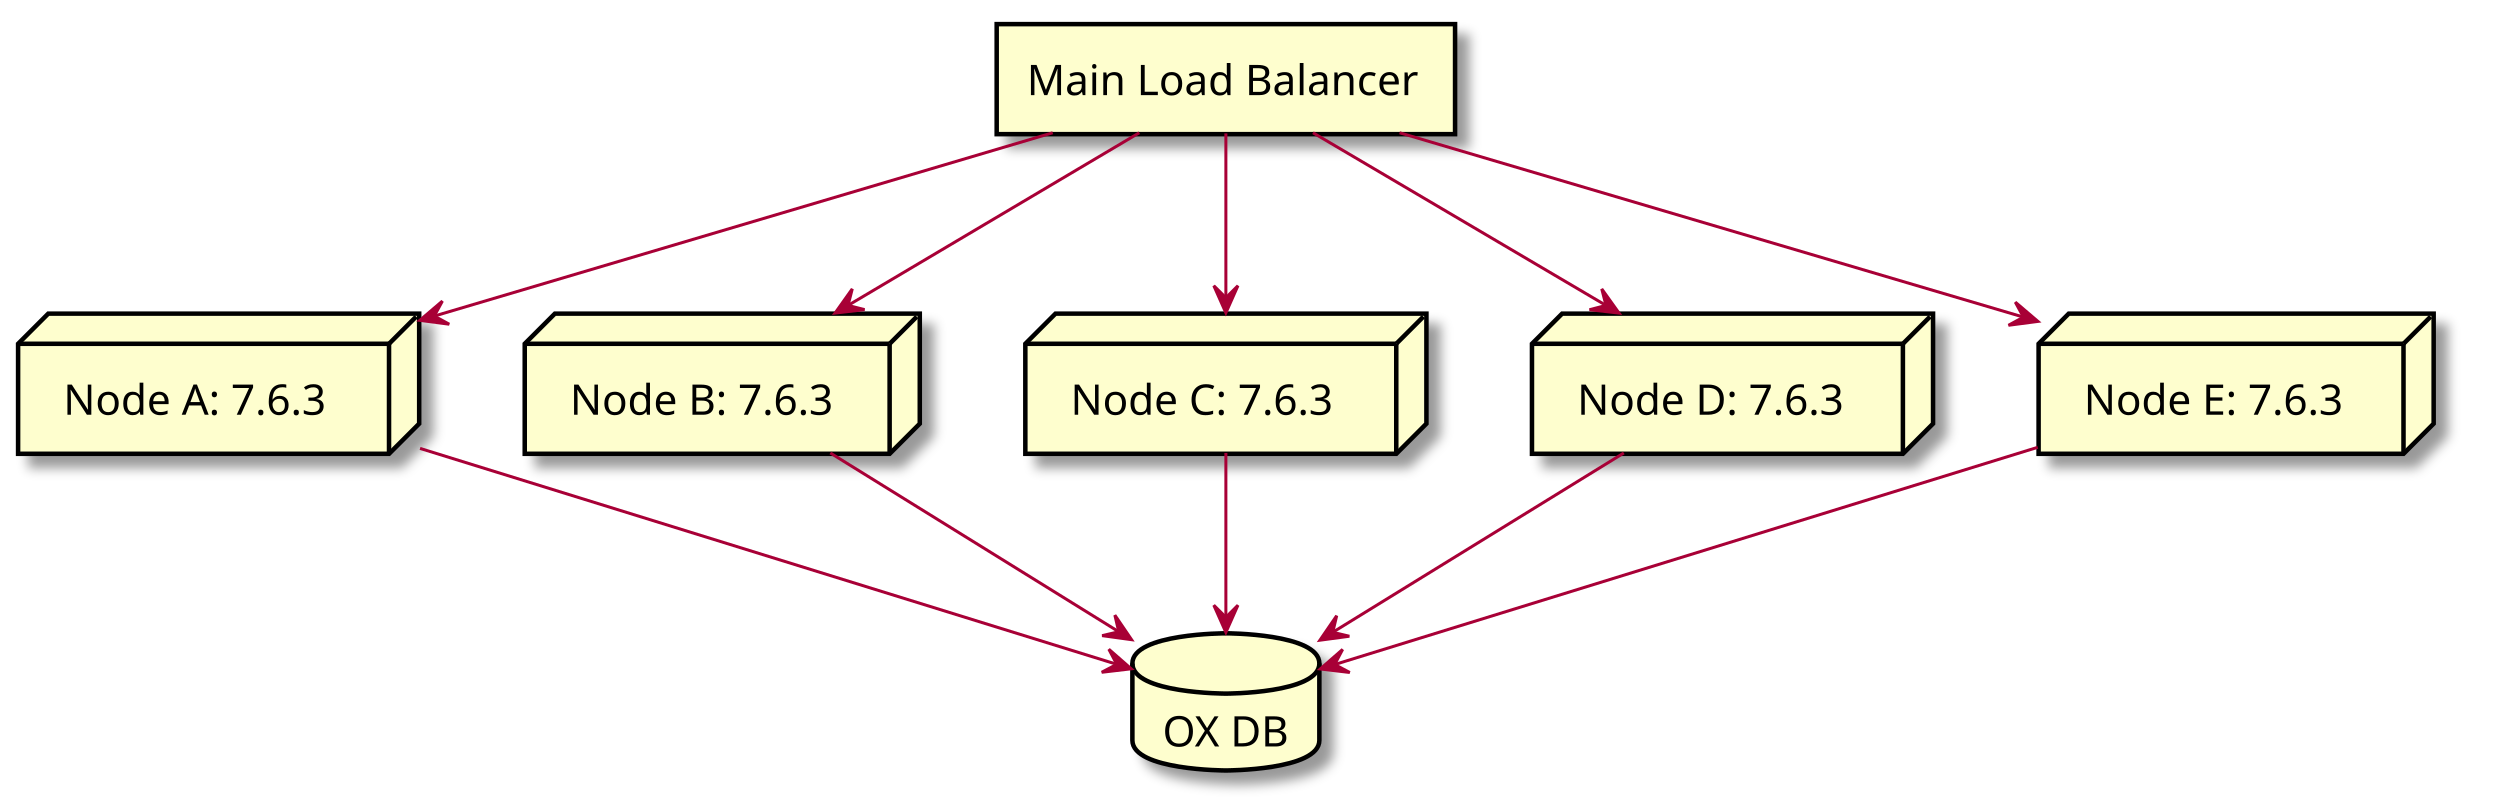
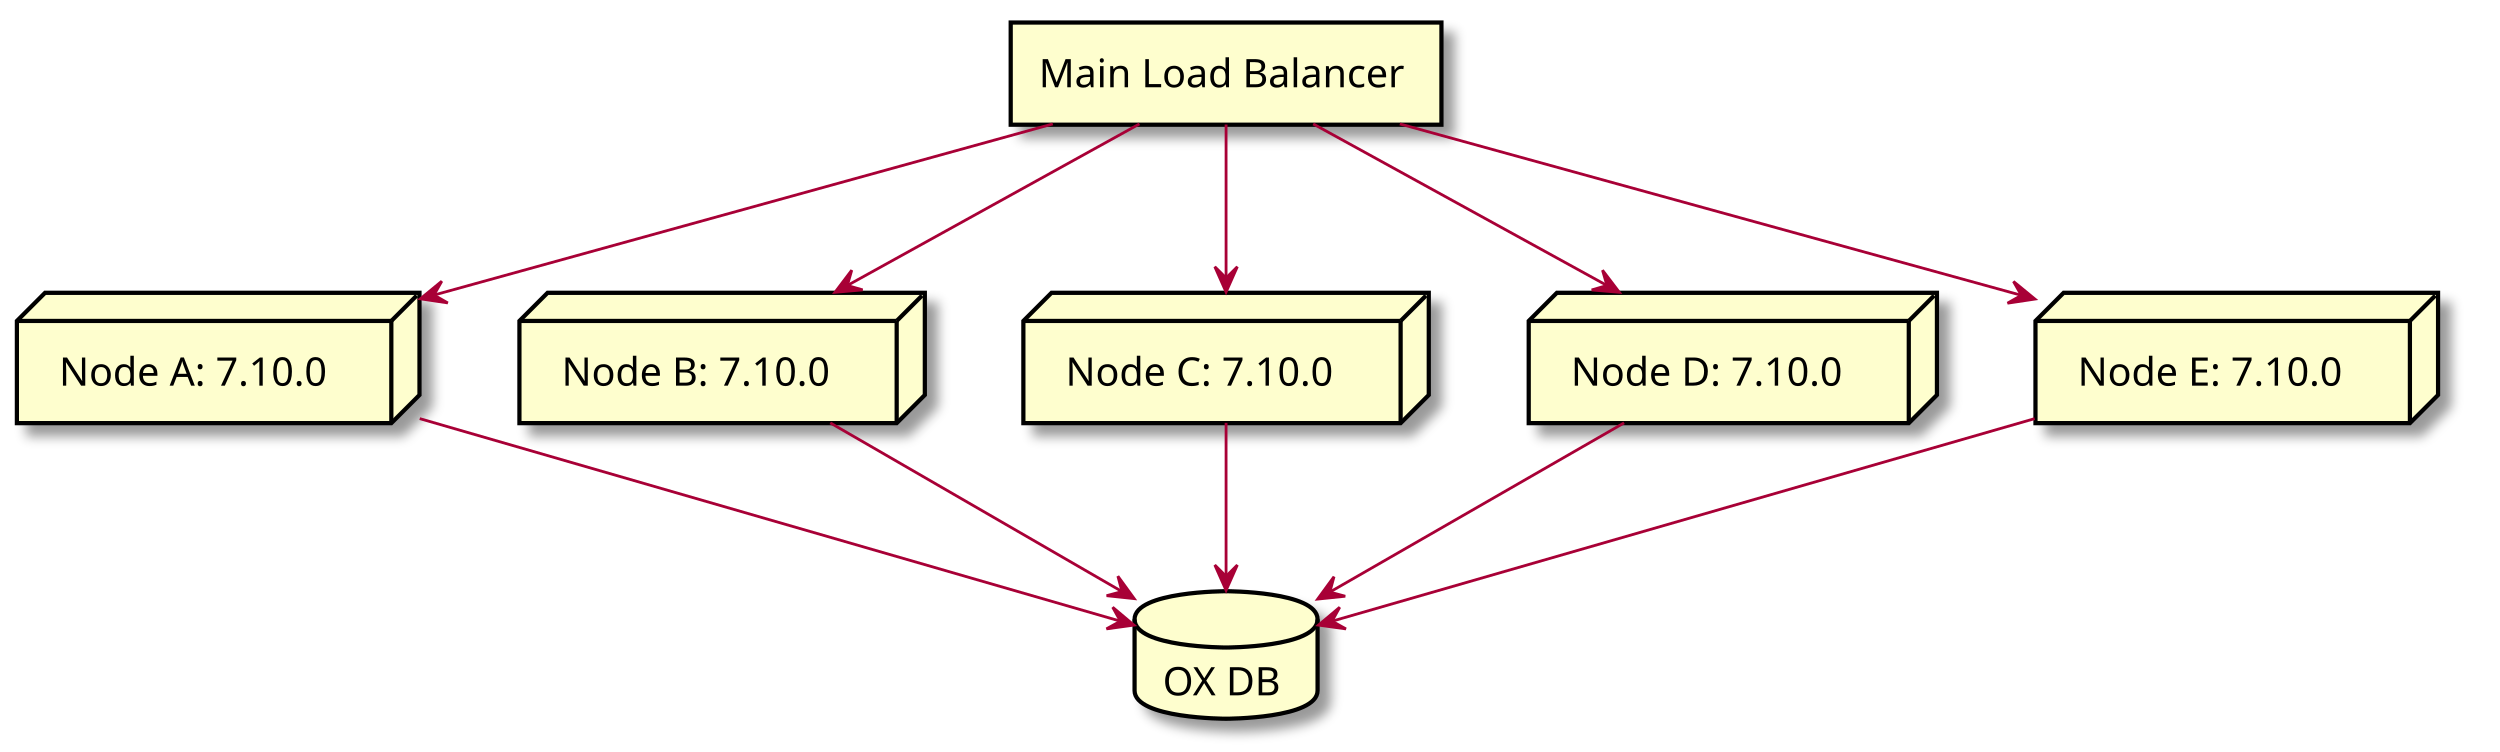
- <svg xmlns="http://www.w3.org/2000/svg" contentScriptType="application/ecmascript" contentStyleType="text/css" height="267px" preserveAspectRatio="none" style="width:829px;height:267px;" version="1.1" viewBox="0 0 829 267" width="829px" zoomAndPan="magnify">
+ <svg xmlns="http://www.w3.org/2000/svg" contentScriptType="application/ecmascript" contentStyleType="text/css" height="267px" preserveAspectRatio="none" style="width:888px;height:267px;" version="1.1" viewBox="0 0 888 267" width="888px" zoomAndPan="magnify">
  <defs>
-     <filter height="300%" id="f13lq8ycklglqh" width="300%" x="-1" y="-1">
+     <filter height="300%" id="fn6olv5zt665v" width="300%" x="-1" y="-1">
      <feGaussianBlur result="blurOut" stdDeviation="2.0" />
      <feColorMatrix in="blurOut" result="blurOut2" type="matrix" values="0 0 0 0 0 0 0 0 0 0 0 0 0 0 0 0 0 0 .4 0" />
      <feOffset dx="4.0" dy="4.0" in="blurOut2" result="blurOut3" />
      <feBlend in="SourceGraphic" in2="blurOut3" mode="normal" />
    </filter>
  </defs>
  <g>
-     <rect fill="#FEFECE" filter="url(#f13lq8ycklglqh)" height="36.488" style="stroke: #000000; stroke-width: 1.5;" width="152" x="330.5" y="8" />
-     <text fill="#000000" font-family="sans-serif" font-size="14" lengthAdjust="spacingAndGlyphs" textLength="132" x="340.5" y="31.535">Main Load Balancer</text>
-     <polygon fill="#FEFECE" filter="url(#f13lq8ycklglqh)" points="6,114,16,104,139,104,139,140.488,129,150.488,6,150.488,6,114" style="stroke: #000000; stroke-width: 1.5;" />
-     <line style="stroke: #000000; stroke-width: 1.5;" x1="129" x2="138" y1="114" y2="105" />
-     <line style="stroke: #000000; stroke-width: 1.5;" x1="6" x2="129" y1="114" y2="114" />
-     <line style="stroke: #000000; stroke-width: 1.5;" x1="129" x2="129" y1="114" y2="150.488" />
-     <text fill="#000000" font-family="sans-serif" font-size="14" lengthAdjust="spacingAndGlyphs" textLength="93" x="21" y="137.535">Node A: 7.6.3</text>
-     <polygon fill="#FEFECE" filter="url(#f13lq8ycklglqh)" points="174,114,184,104,305,104,305,140.488,295,150.488,174,150.488,174,114" style="stroke: #000000; stroke-width: 1.5;" />
-     <line style="stroke: #000000; stroke-width: 1.5;" x1="295" x2="304" y1="114" y2="105" />
-     <line style="stroke: #000000; stroke-width: 1.5;" x1="174" x2="295" y1="114" y2="114" />
-     <line style="stroke: #000000; stroke-width: 1.5;" x1="295" x2="295" y1="114" y2="150.488" />
-     <text fill="#000000" font-family="sans-serif" font-size="14" lengthAdjust="spacingAndGlyphs" textLength="91" x="189" y="137.535">Node B: 7.6.3</text>
-     <polygon fill="#FEFECE" filter="url(#f13lq8ycklglqh)" points="340,114,350,104,473,104,473,140.488,463,150.488,340,150.488,340,114" style="stroke: #000000; stroke-width: 1.5;" />
-     <line style="stroke: #000000; stroke-width: 1.5;" x1="463" x2="472" y1="114" y2="105" />
-     <line style="stroke: #000000; stroke-width: 1.5;" x1="340" x2="463" y1="114" y2="114" />
-     <line style="stroke: #000000; stroke-width: 1.5;" x1="463" x2="463" y1="114" y2="150.488" />
-     <text fill="#000000" font-family="sans-serif" font-size="14" lengthAdjust="spacingAndGlyphs" textLength="93" x="355" y="137.535">Node C: 7.6.3</text>
-     <polygon fill="#FEFECE" filter="url(#f13lq8ycklglqh)" points="508,114,518,104,641,104,641,140.488,631,150.488,508,150.488,508,114" style="stroke: #000000; stroke-width: 1.5;" />
-     <line style="stroke: #000000; stroke-width: 1.5;" x1="631" x2="640" y1="114" y2="105" />
-     <line style="stroke: #000000; stroke-width: 1.5;" x1="508" x2="631" y1="114" y2="114" />
-     <line style="stroke: #000000; stroke-width: 1.5;" x1="631" x2="631" y1="114" y2="150.488" />
-     <text fill="#000000" font-family="sans-serif" font-size="14" lengthAdjust="spacingAndGlyphs" textLength="93" x="523" y="137.535">Node D: 7.6.3</text>
-     <polygon fill="#FEFECE" filter="url(#f13lq8ycklglqh)" points="676,114,686,104,807,104,807,140.488,797,150.488,676,150.488,676,114" style="stroke: #000000; stroke-width: 1.5;" />
-     <line style="stroke: #000000; stroke-width: 1.5;" x1="797" x2="806" y1="114" y2="105" />
-     <line style="stroke: #000000; stroke-width: 1.5;" x1="676" x2="797" y1="114" y2="114" />
-     <line style="stroke: #000000; stroke-width: 1.5;" x1="797" x2="797" y1="114" y2="150.488" />
-     <text fill="#000000" font-family="sans-serif" font-size="14" lengthAdjust="spacingAndGlyphs" textLength="91" x="691" y="137.535">Node E: 7.6.3</text>
-     <path d="M375.5,220 C375.5,210 406.5,210 406.5,210 C406.5,210 437.5,210 437.5,220 L437.5,245.488 C437.5,255.488 406.5,255.488 406.5,255.488 C406.5,255.488 375.5,255.488 375.5,245.488 L375.5,220 " fill="#FEFECE" filter="url(#f13lq8ycklglqh)" style="stroke: #000000; stroke-width: 1.5;" />
-     <path d="M375.5,220 C375.5,230 406.5,230 406.5,230 C406.5,230 437.5,230 437.5,220 " fill="none" style="stroke: #000000; stroke-width: 1.5;" />
-     <text fill="#000000" font-family="sans-serif" font-size="14" lengthAdjust="spacingAndGlyphs" textLength="42" x="385.5" y="247.535">OX DB</text>
-     <path d="M349.083,44.019 C292.391,60.823 205.533,86.568 144.307,104.716 " fill="none" id="Main Load Balancer-Node A: 7.6.3" style="stroke: #A80036; stroke-width: 1.0;" />
-     <polygon fill="#A80036" points="139.205,106.228,148.97,107.507,143.999,104.808,146.698,99.837,139.205,106.228" style="stroke: #A80036; stroke-width: 1.0;" />
-     <path d="M377.792,44.019 C351.215,59.774 311.379,83.389 281.278,101.233 " fill="none" id="Main Load Balancer-Node B: 7.6.3" style="stroke: #A80036; stroke-width: 1.0;" />
-     <polygon fill="#A80036" points="276.911,103.822,286.693,102.673,281.212,101.272,282.613,95.792,276.911,103.822" style="stroke: #A80036; stroke-width: 1.0;" />
-     <path d="M406.5,44.244 C406.5,59.206 406.5,81.13 406.5,98.509 " fill="none" id="Main Load Balancer-Node C: 7.6.3" style="stroke: #A80036; stroke-width: 1.0;" />
-     <polygon fill="#A80036" points="406.5,103.744,410.5,94.744,406.5,98.744,402.5,94.744,406.5,103.744" style="stroke: #A80036; stroke-width: 1.0;" />
-     <path d="M435.38,44.019 C462.116,59.774 502.191,83.389 532.471,101.233 " fill="none" id="Main Load Balancer-Node D: 7.6.3" style="stroke: #A80036; stroke-width: 1.0;" />
-     <polygon fill="#A80036" points="536.865,103.822,531.141,95.807,532.557,101.284,527.08,102.7,536.865,103.822" style="stroke: #A80036; stroke-width: 1.0;" />
-     <path d="M464.089,44.019 C521.314,60.93 609.185,86.898 670.654,105.063 " fill="none" id="Main Load Balancer-Node E: 7.6.3" style="stroke: #A80036; stroke-width: 1.0;" />
-     <polygon fill="#A80036" points="675.775,106.577,668.278,100.191,670.98,105.16,666.01,107.862,675.775,106.577" style="stroke: #A80036; stroke-width: 1.0;" />
-     <path d="M139.287,148.696 C208.769,170.227 314.979,203.139 370.244,220.265 " fill="none" id="Node A: 7.6.3-OX DB" style="stroke: #A80036; stroke-width: 1.0;" />
-     <polygon fill="#A80036" points="375.106,221.772,367.693,215.287,370.33,220.292,365.325,222.928,375.106,221.772" style="stroke: #A80036; stroke-width: 1.0;" />
-     <path d="M275.326,150.203 C303.527,167.682 342.64,191.922 370.808,209.379 " fill="none" id="Node B: 7.6.3-OX DB" style="stroke: #A80036; stroke-width: 1.0;" />
-     <polygon fill="#A80036" points="375.231,212.121,369.689,203.979,370.981,209.487,365.474,210.779,375.231,212.121" style="stroke: #A80036; stroke-width: 1.0;" />
-     <path d="M406.5,150.203 C406.5,166.137 406.5,187.69 406.5,204.601 " fill="none" id="Node C: 7.6.3-OX DB" style="stroke: #A80036; stroke-width: 1.0;" />
-     <polygon fill="#A80036" points="406.5,209.689,410.5,200.689,406.5,204.689,402.5,200.689,406.5,209.689" style="stroke: #A80036; stroke-width: 1.0;" />
-     <path d="M538.46,150.203 C509.998,167.738 470.488,192.079 442.132,209.548 " fill="none" id="Node D: 7.6.3-OX DB" style="stroke: #A80036; stroke-width: 1.0;" />
-     <polygon fill="#A80036" points="437.68,212.291,447.441,210.977,441.938,209.669,443.246,204.165,437.68,212.291" style="stroke: #A80036; stroke-width: 1.0;" />
-     <path d="M675.714,148.325 C605.982,169.869 498.398,203.108 442.696,220.317 " fill="none" id="Node E: 7.6.3-OX DB" style="stroke: #A80036; stroke-width: 1.0;" />
-     <polygon fill="#A80036" points="437.797,221.831,447.577,222.994,442.574,220.354,445.214,215.351,437.797,221.831" style="stroke: #A80036; stroke-width: 1.0;" />
+     <rect fill="#FEFECE" filter="url(#fn6olv5zt665v)" height="36.297" style="stroke: #000000; stroke-width: 1.5;" width="153" x="359" y="8" />
+     <text fill="#000000" font-family="sans-serif" font-size="14" lengthAdjust="spacingAndGlyphs" textLength="133" x="369" y="30.995">Main Load Balancer</text>
+     <polygon fill="#FEFECE" filter="url(#fn6olv5zt665v)" points="6,114,16,104,149,104,149,140.297,139,150.297,6,150.297,6,114" style="stroke: #000000; stroke-width: 1.5;" />
+     <line style="stroke: #000000; stroke-width: 1.5;" x1="139" x2="148" y1="114" y2="105" />
+     <line style="stroke: #000000; stroke-width: 1.5;" x1="6" x2="139" y1="114" y2="114" />
+     <line style="stroke: #000000; stroke-width: 1.5;" x1="139" x2="139" y1="114" y2="150.297" />
+     <text fill="#000000" font-family="sans-serif" font-size="14" lengthAdjust="spacingAndGlyphs" textLength="103" x="21" y="136.995">Node A: 7.10.0</text>
+     <polygon fill="#FEFECE" filter="url(#fn6olv5zt665v)" points="184.5,114,194.5,104,328.5,104,328.5,140.297,318.5,150.297,184.5,150.297,184.5,114" style="stroke: #000000; stroke-width: 1.5;" />
+     <line style="stroke: #000000; stroke-width: 1.5;" x1="318.5" x2="327.5" y1="114" y2="105" />
+     <line style="stroke: #000000; stroke-width: 1.5;" x1="184.5" x2="318.5" y1="114" y2="114" />
+     <line style="stroke: #000000; stroke-width: 1.5;" x1="318.5" x2="318.5" y1="114" y2="150.297" />
+     <text fill="#000000" font-family="sans-serif" font-size="14" lengthAdjust="spacingAndGlyphs" textLength="104" x="199.5" y="136.995">Node B: 7.10.0</text>
+     <polygon fill="#FEFECE" filter="url(#fn6olv5zt665v)" points="363.5,114,373.5,104,507.5,104,507.5,140.297,497.5,150.297,363.5,150.297,363.5,114" style="stroke: #000000; stroke-width: 1.5;" />
+     <line style="stroke: #000000; stroke-width: 1.5;" x1="497.5" x2="506.5" y1="114" y2="105" />
+     <line style="stroke: #000000; stroke-width: 1.5;" x1="363.5" x2="497.5" y1="114" y2="114" />
+     <line style="stroke: #000000; stroke-width: 1.5;" x1="497.5" x2="497.5" y1="114" y2="150.297" />
+     <text fill="#000000" font-family="sans-serif" font-size="14" lengthAdjust="spacingAndGlyphs" textLength="104" x="378.5" y="136.995">Node C: 7.10.0</text>
+     <polygon fill="#FEFECE" filter="url(#fn6olv5zt665v)" points="543,114,553,104,688,104,688,140.297,678,150.297,543,150.297,543,114" style="stroke: #000000; stroke-width: 1.5;" />
+     <line style="stroke: #000000; stroke-width: 1.5;" x1="678" x2="687" y1="114" y2="105" />
+     <line style="stroke: #000000; stroke-width: 1.5;" x1="543" x2="678" y1="114" y2="114" />
+     <line style="stroke: #000000; stroke-width: 1.5;" x1="678" x2="678" y1="114" y2="150.297" />
+     <text fill="#000000" font-family="sans-serif" font-size="14" lengthAdjust="spacingAndGlyphs" textLength="105" x="558" y="136.995">Node D: 7.10.0</text>
+     <polygon fill="#FEFECE" filter="url(#fn6olv5zt665v)" points="723,114,733,104,866,104,866,140.297,856,150.297,723,150.297,723,114" style="stroke: #000000; stroke-width: 1.5;" />
+     <line style="stroke: #000000; stroke-width: 1.5;" x1="856" x2="865" y1="114" y2="105" />
+     <line style="stroke: #000000; stroke-width: 1.5;" x1="723" x2="856" y1="114" y2="114" />
+     <line style="stroke: #000000; stroke-width: 1.5;" x1="856" x2="856" y1="114" y2="150.297" />
+     <text fill="#000000" font-family="sans-serif" font-size="14" lengthAdjust="spacingAndGlyphs" textLength="103" x="738" y="136.995">Node E: 7.10.0</text>
+     <path d="M403,220 C403,210 435.5,210 435.5,210 C435.5,210 468,210 468,220 L468,245.297 C468,255.297 435.5,255.297 435.5,255.297 C435.5,255.297 403,255.297 403,245.297 L403,220 " fill="#FEFECE" filter="url(#fn6olv5zt665v)" style="stroke: #000000; stroke-width: 1.5;" />
+     <path d="M403,220 C403,230 435.5,230 435.5,230 C435.5,230 468,230 468,220 " fill="none" style="stroke: #000000; stroke-width: 1.5;" />
+     <text fill="#000000" font-family="sans-serif" font-size="14" lengthAdjust="spacingAndGlyphs" textLength="45" x="413" y="246.995">OX DB</text>
+     <path d="M373.958,44.019 C313.167,60.829 220.017,86.589 154.387,104.738 " fill="none" id="Main Load Balancer-Node A: 7.10.0" style="stroke: #A80036; stroke-width: 1.0;" />
+     <polygon fill="#A80036" points="149.314,106.141,159.055,107.598,154.133,104.808,156.922,99.887,149.314,106.141" style="stroke: #A80036; stroke-width: 1.0;" />
+     <path d="M404.729,44.019 C376.242,59.774 333.544,83.389 301.28,101.233 " fill="none" id="Main Load Balancer-Node B: 7.10.0" style="stroke: #A80036; stroke-width: 1.0;" />
+     <polygon fill="#A80036" points="296.599,103.822,306.411,102.967,300.974,101.402,302.539,95.966,296.599,103.822" style="stroke: #A80036; stroke-width: 1.0;" />
+     <path d="M435.5,44.244 C435.5,59.206 435.5,81.13 435.5,98.509 " fill="none" id="Main Load Balancer-Node C: 7.10.0" style="stroke: #A80036; stroke-width: 1.0;" />
+     <polygon fill="#A80036" points="435.5,103.744,439.5,94.744,435.5,98.744,431.5,94.744,435.5,103.744" style="stroke: #A80036; stroke-width: 1.0;" />
+     <path d="M466.443,44.019 C495.089,59.774 538.026,83.389 570.469,101.233 " fill="none" id="Main Load Balancer-Node D: 7.10.0" style="stroke: #A80036; stroke-width: 1.0;" />
+     <polygon fill="#A80036" points="575.177,103.822,569.217,95.981,570.795,101.413,565.363,102.992,575.177,103.822" style="stroke: #A80036; stroke-width: 1.0;" />
+     <path d="M497.214,44.019 C558.272,60.856 651.884,86.671 717.715,104.825 " fill="none" id="Main Load Balancer-Node E: 7.10.0" style="stroke: #A80036; stroke-width: 1.0;" />
+     <polygon fill="#A80036" points="722.802,106.228,715.188,99.98,717.982,104.899,713.063,107.693,722.802,106.228" style="stroke: #A80036; stroke-width: 1.0;" />
+     <path d="M149.086,148.696 C224.108,170.385 339.076,203.623 397.935,220.64 " fill="none" id="Node A: 7.10.0-OX DB" style="stroke: #A80036; stroke-width: 1.0;" />
+     <polygon fill="#A80036" points="402.763,222.036,395.228,215.694,397.96,220.647,393.006,223.379,402.763,222.036" style="stroke: #A80036; stroke-width: 1.0;" />
+     <path d="M294.9,150.203 C325.546,167.923 368.214,192.594 398.489,210.1 " fill="none" id="Node B: 7.10.0-OX DB" style="stroke: #A80036; stroke-width: 1.0;" />
+     <polygon fill="#A80036" points="402.863,212.629,397.074,204.661,398.534,210.126,393.069,211.587,402.863,212.629" style="stroke: #A80036; stroke-width: 1.0;" />
+     <path d="M435.5,150.203 C435.5,166.137 435.5,187.69 435.5,204.601 " fill="none" id="Node C: 7.10.0-OX DB" style="stroke: #A80036; stroke-width: 1.0;" />
+     <polygon fill="#A80036" points="435.5,209.689,439.5,200.689,435.5,204.689,431.5,200.689,435.5,209.689" style="stroke: #A80036; stroke-width: 1.0;" />
+     <path d="M576.885,150.203 C545.97,167.98 502.888,192.752 472.426,210.267 " fill="none" id="Node D: 7.10.0-OX DB" style="stroke: #A80036; stroke-width: 1.0;" />
+     <polygon fill="#A80036" points="468.027,212.797,477.823,211.78,472.362,210.306,473.837,204.844,468.027,212.797" style="stroke: #A80036; stroke-width: 1.0;" />
+     <path d="M722.714,148.696 C647.482,170.385 532.193,203.623 473.17,220.64 " fill="none" id="Node E: 7.10.0-OX DB" style="stroke: #A80036; stroke-width: 1.0;" />
+     <polygon fill="#A80036" points="468.328,222.036,478.084,223.387,473.132,220.651,475.869,215.7,468.328,222.036" style="stroke: #A80036; stroke-width: 1.0;" />
  </g>
</svg>
